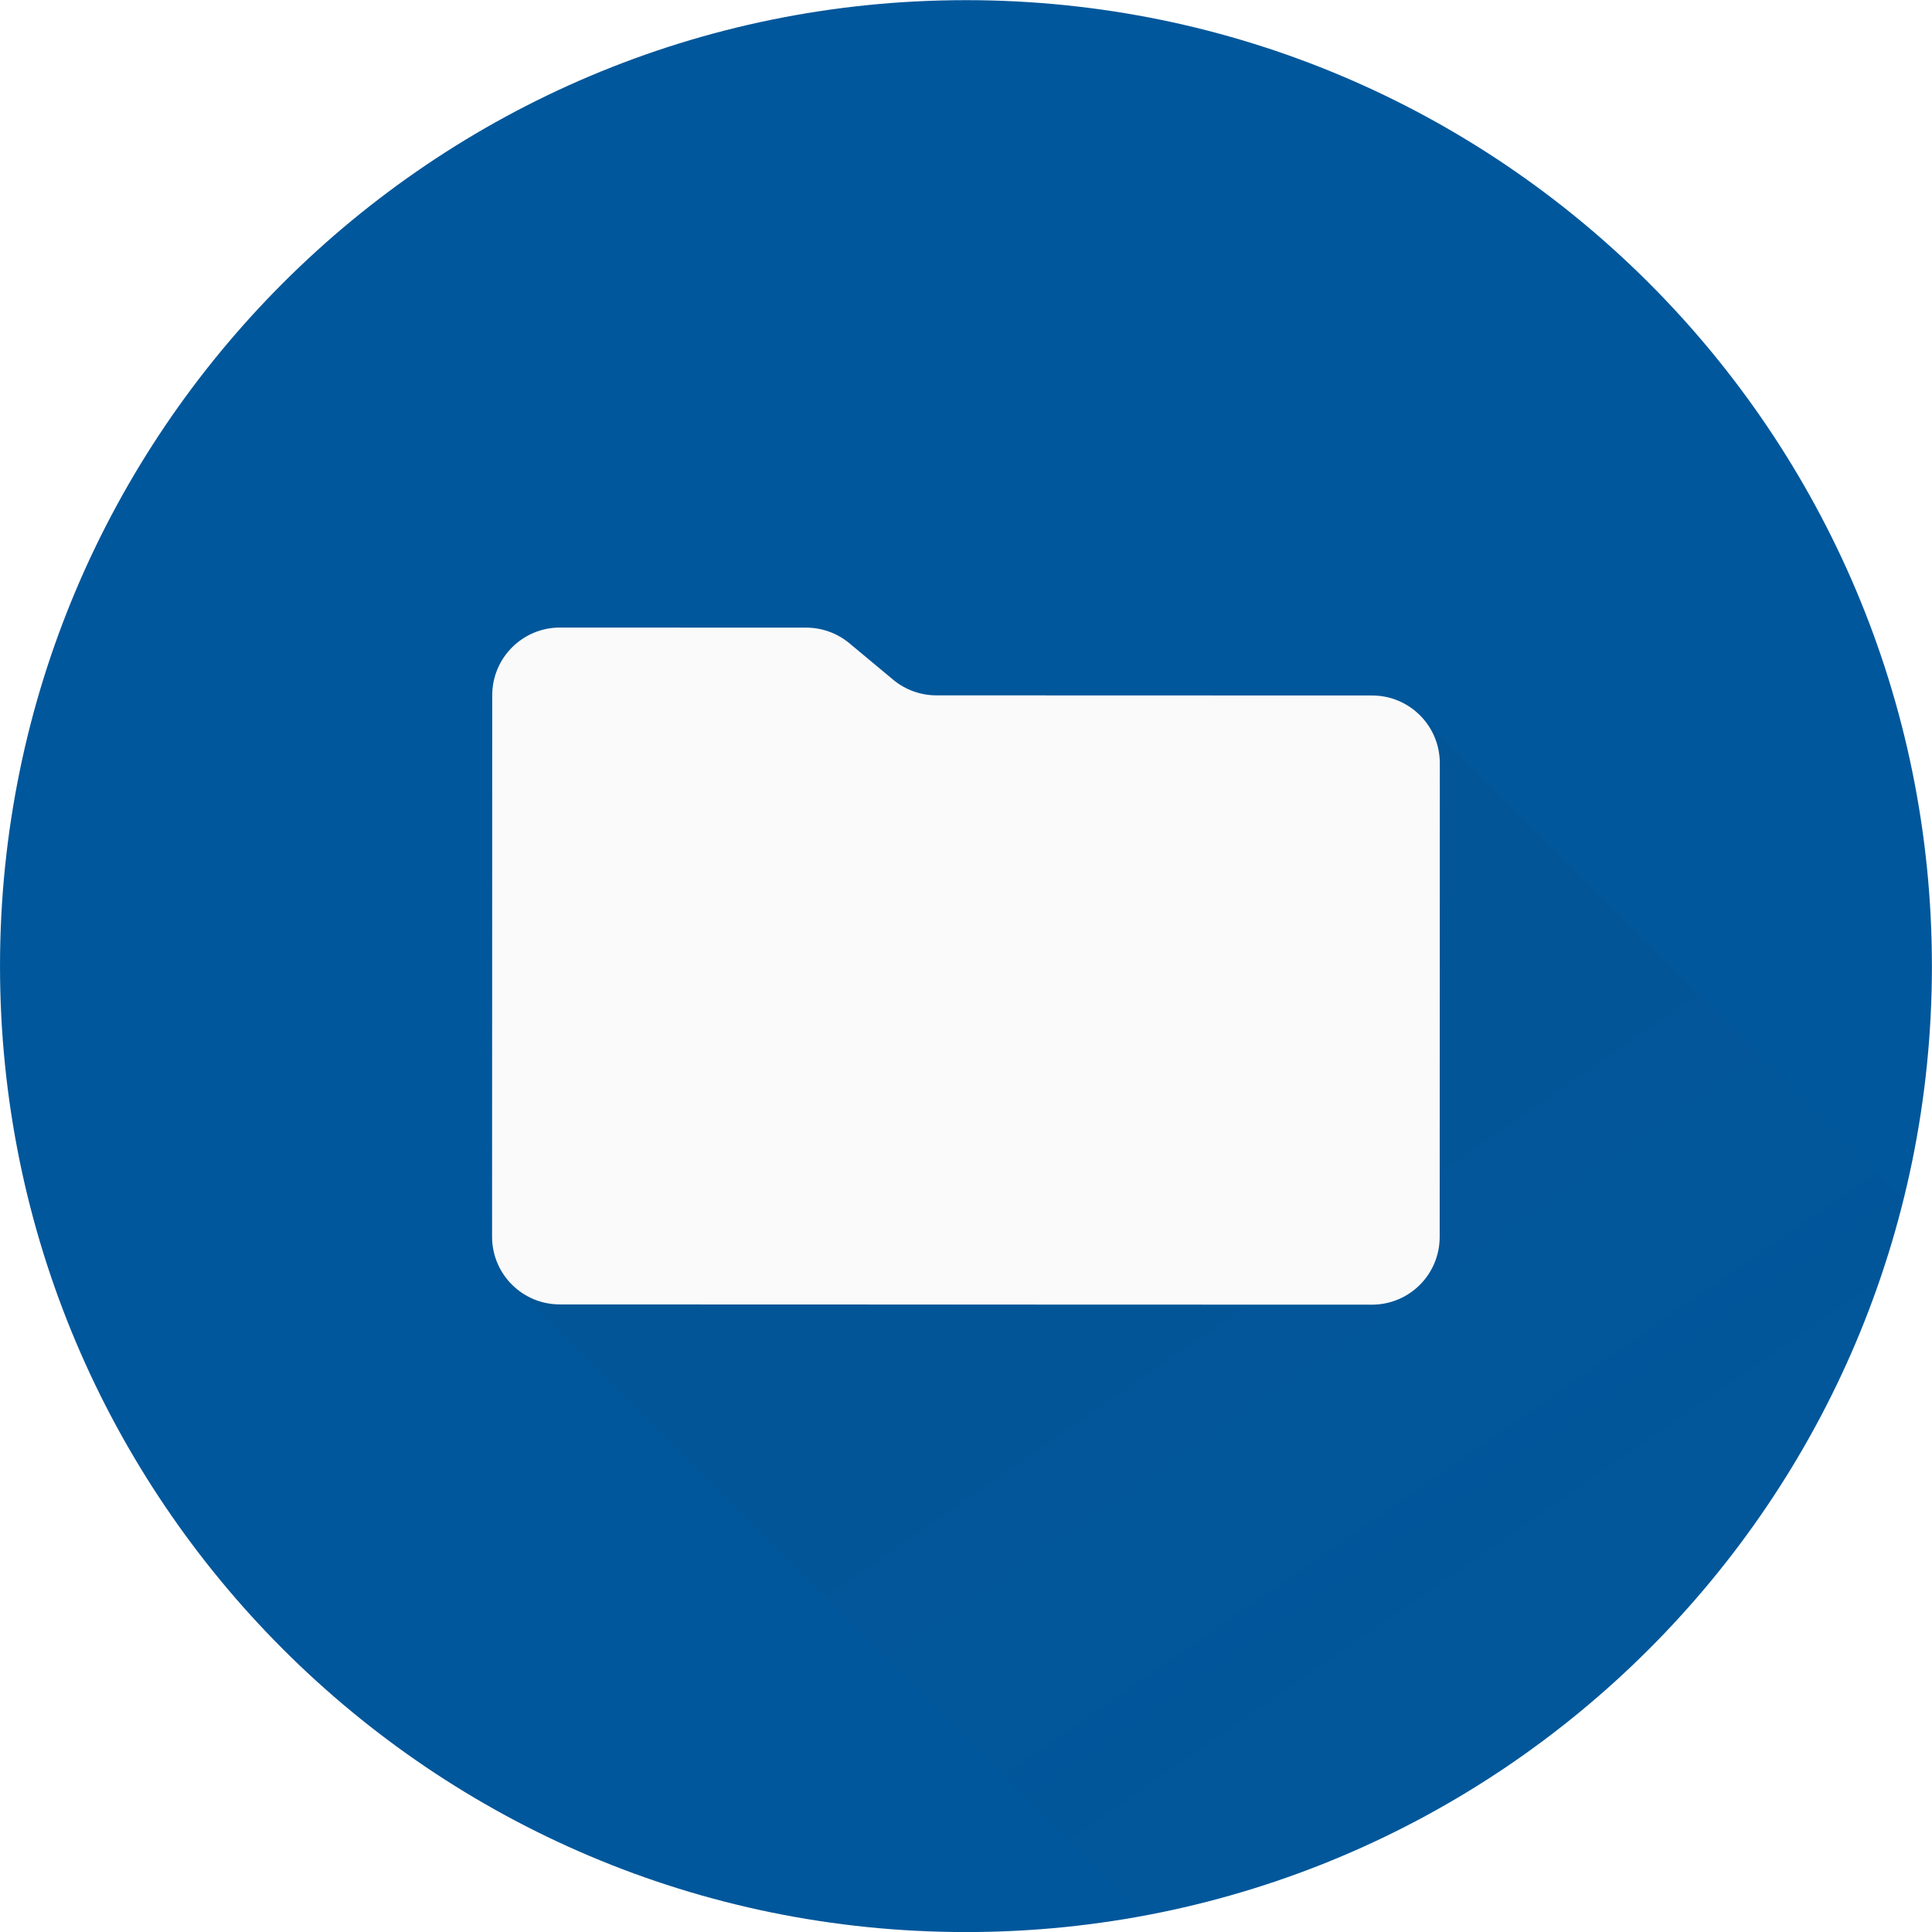
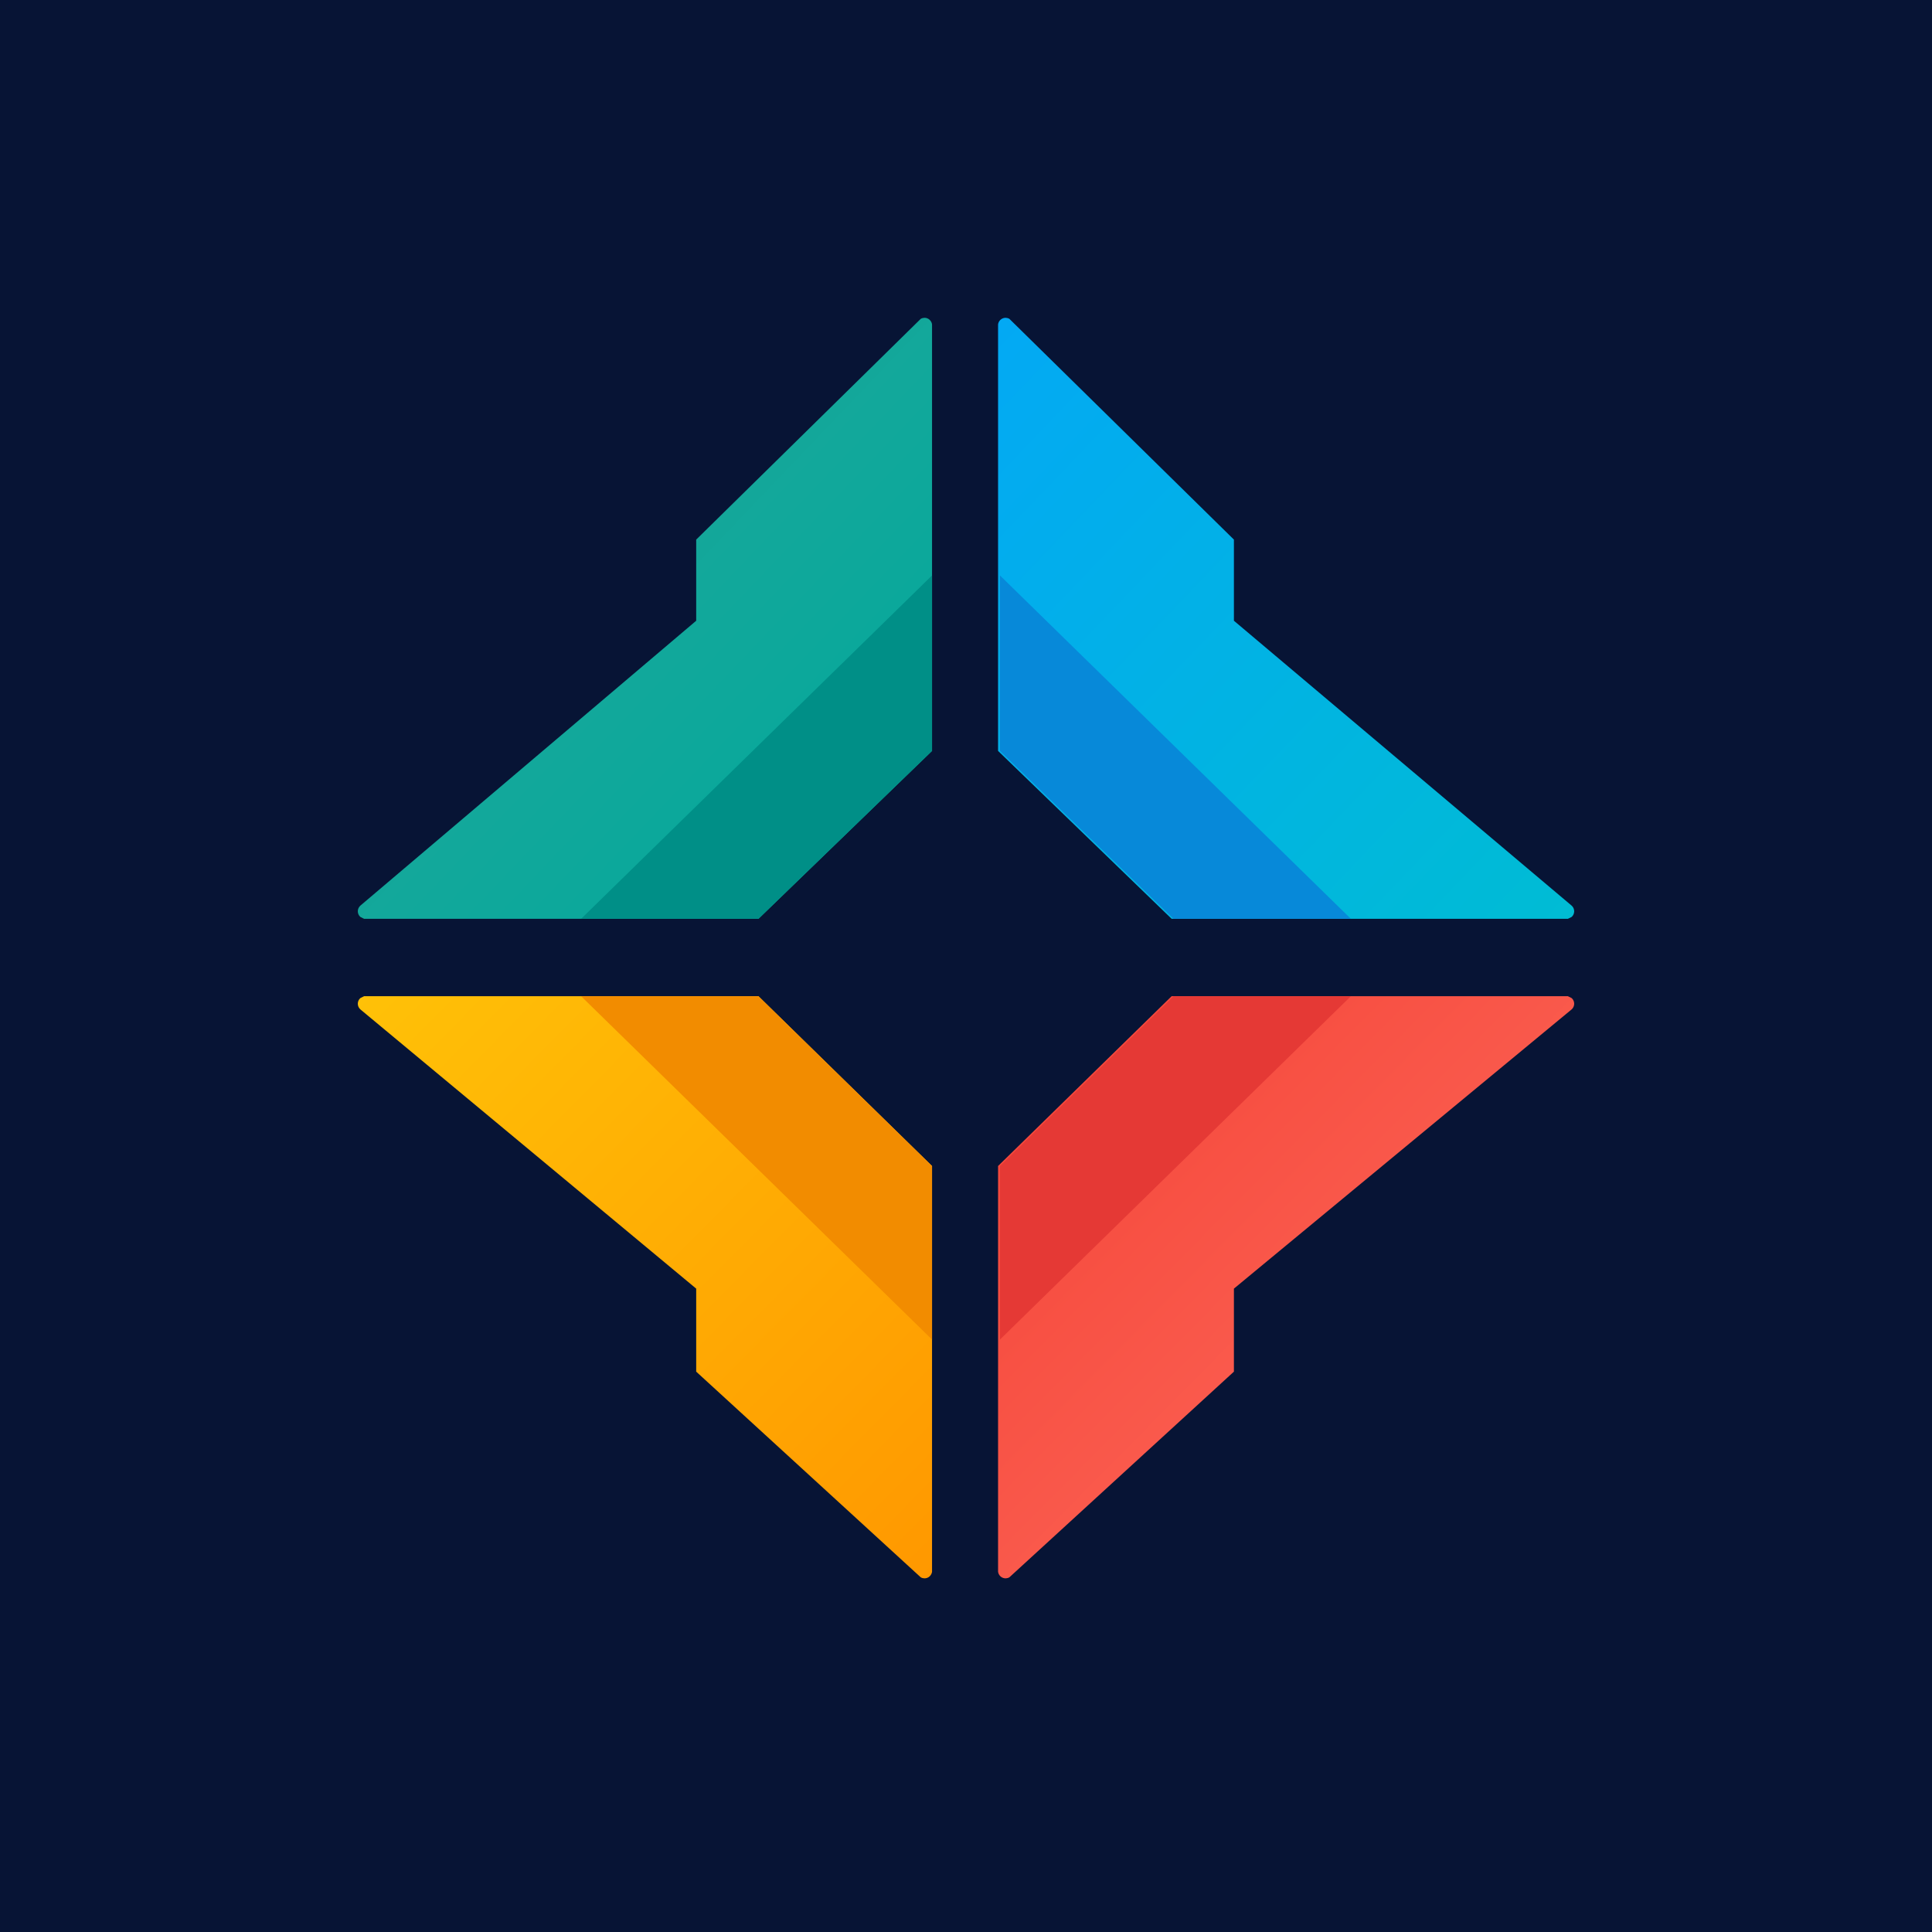
- <svg xmlns="http://www.w3.org/2000/svg" width="32" height="32" version="1.1" viewBox="0 0 8.467 8.467" xml:space="preserve">
+ <svg xmlns="http://www.w3.org/2000/svg" viewBox="0 0 1024 1024">
  <defs>
-     <linearGradient id="linearGradient7" x1="42.788" x2="76.355" y1="229.53" y2="278.15" gradientUnits="userSpaceOnUse">
-       <stop stop-opacity=".204" offset="0" />
-       <stop stop-color="#36343d" stop-opacity=".02" offset="1" />
+     <linearGradient id="teal" x1="0" y1="0" x2="1" y2="1">
+       <stop stop-color="#26a69a" />
+       <stop offset="1" stop-color="#00a99b" />
+     </linearGradient>
+     <linearGradient id="cyan" x1="0" y1="0" x2="1" y2="1">
+       <stop stop-color="#03a9f4" />
+       <stop offset="1" stop-color="#00bcd4" />
+     </linearGradient>
+     <linearGradient id="amber" x1="0" y1="0" x2="1" y2="1">
+       <stop stop-color="#ffc107" />
+       <stop offset="1" stop-color="#ff9800" />
+     </linearGradient>
+     <linearGradient id="coral" x1="0" y1="0" x2="1" y2="1">
+       <stop stop-color="#f44336" />
+       <stop offset="1" stop-color="#ff6e60" />
    </linearGradient>
  </defs>
-   <g transform="matrix(.084514 0 0 .084514 0 -16.649)">
-     <circle transform="rotate(.017022)" cx="50.164" cy="247.08" r="50.09" fill="#01579b" stroke-width="1.002" />
-     <path d="m73.692 234.14-0.006 0.006a3.51 3.51 0 0 1 0.978 2.421l-0.006 24.568a3.51 3.51 0 0 1-3.516 3.51l-42.117-0.012a3.51 3.51 0 0 1-2.317-0.929l-0.031 0.031 8.713 8.707 23.871 23.877a50.09 50.09 0 0 0 26.237-13.8 50.09 50.09 0 0 0 13.207-23.364l-25.015-25.015z" fill="url(#linearGradient7)" fill-opacity=".287" stroke-width="0" />
-     <path d="m46.311 232.24-2.26-1.882a3.51 3.51 0 0 0-2.246-0.815l-12.769-4e-3a3.51 3.51 0 0 0-3.511 3.509l-0.008 28.079a3.51 3.51 0 0 0 3.509 3.511l42.118 0.013a3.51 3.51 0 0 0 3.511-3.509l0.007-24.569a3.51 3.51 0 0 0-3.509-3.511l-22.597-7e-3a3.51 3.51 0 0 1-2.246-0.815" fill="#fafafa" stroke-width="1.755" />
+   <path fill="#071435" d="M0 0h1024v1024H0z" />
+   <g stroke-linejoin="round">
+     <path fill="url(#teal)" d="m193 487-2-1a4 4 0 0 1 0-6l178-151v-43l119-117a4 4 0 0 1 6 3v226l-92 89z" />
+     <path fill="#008f87" d="m308 487 186-182v93l-92 89z" />
+     <path fill="url(#cyan)" d="m831 487 2-1a4 4 0 0 0 0-6L654 329v-43L535 169a4 4 0 0 0-6 3v226l92 89z" />
+     <path fill="#0789d9" d="M716 487 530 305v93l92 89z" />
+     <path fill="url(#amber)" d="m193 528-2 1a4 4 0 0 0 0 6l178 148v44l119 109a4 4 0 0 0 6-3V618l-92-90z" />
+     <path fill="#f28c00" d="m308 528 186 182v-92l-92-90z" />
+     <path fill="url(#coral)" d="m831 528 2 1a4 4 0 0 1 0 6L654 683v44L535 836a4 4 0 0 1-6-3V618l92-90z" />
+     <path fill="#e53935" d="M716 528 530 710v-92l92-90z" />
  </g>
</svg>
